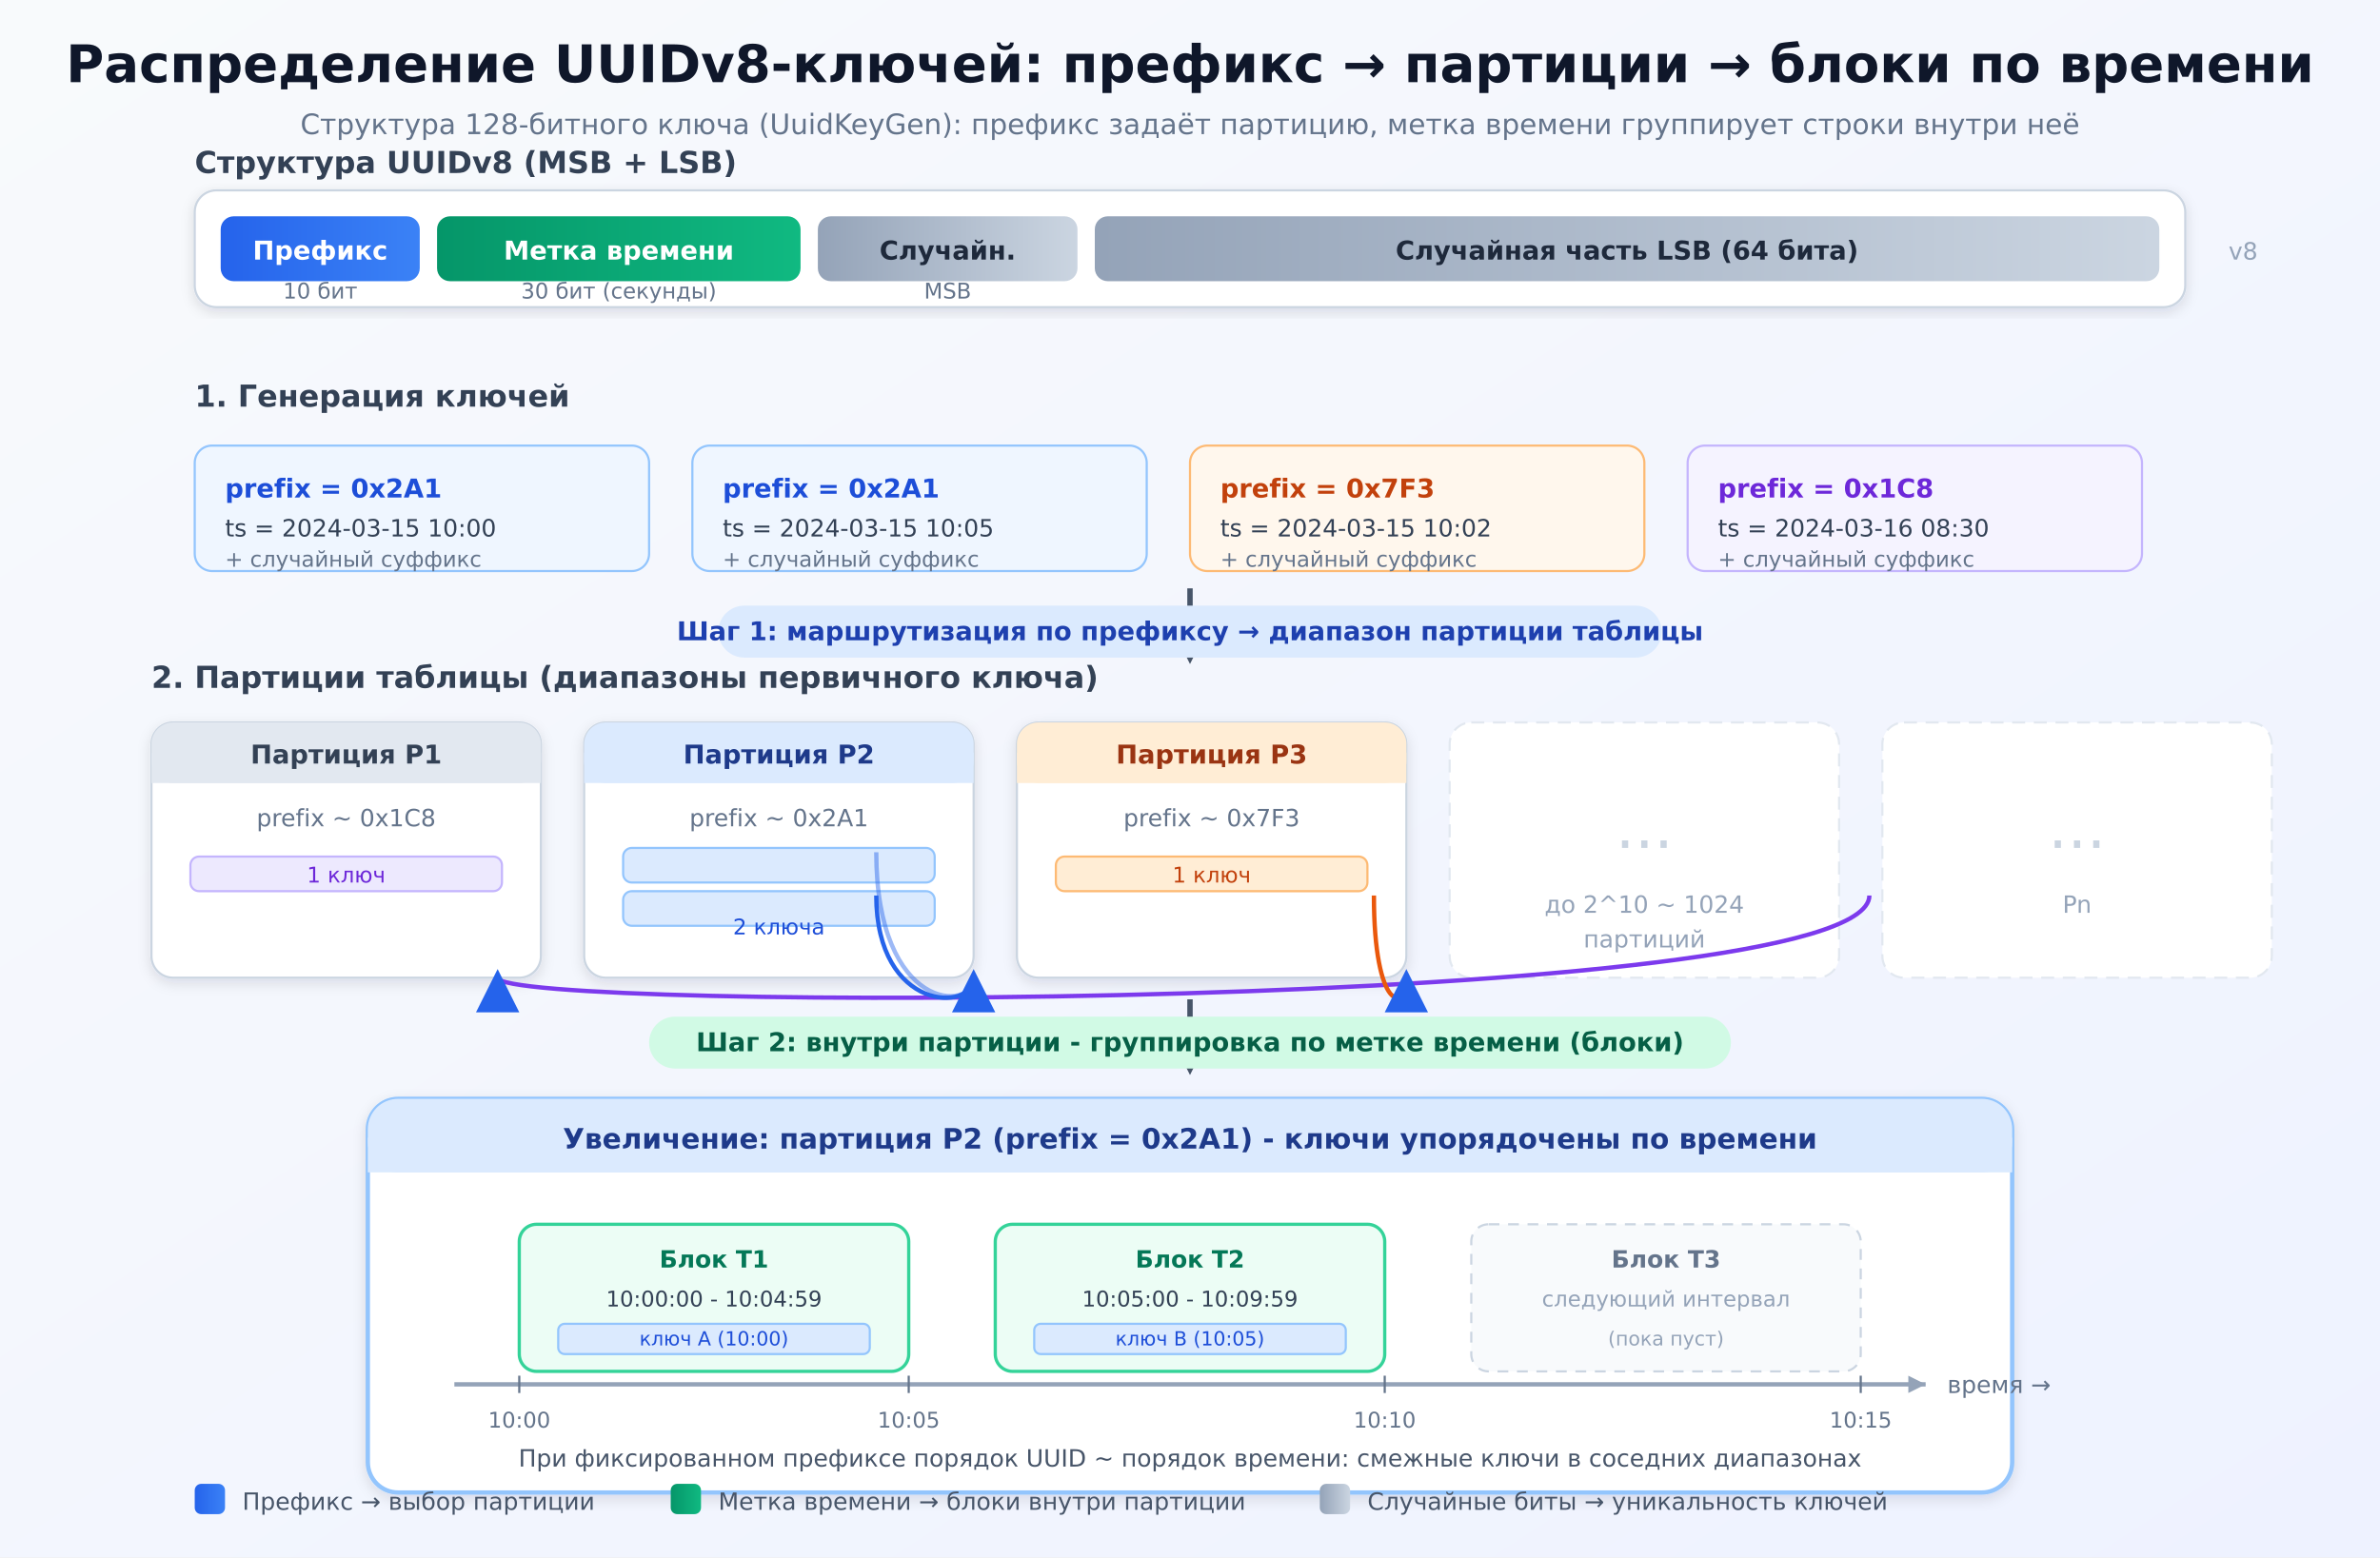
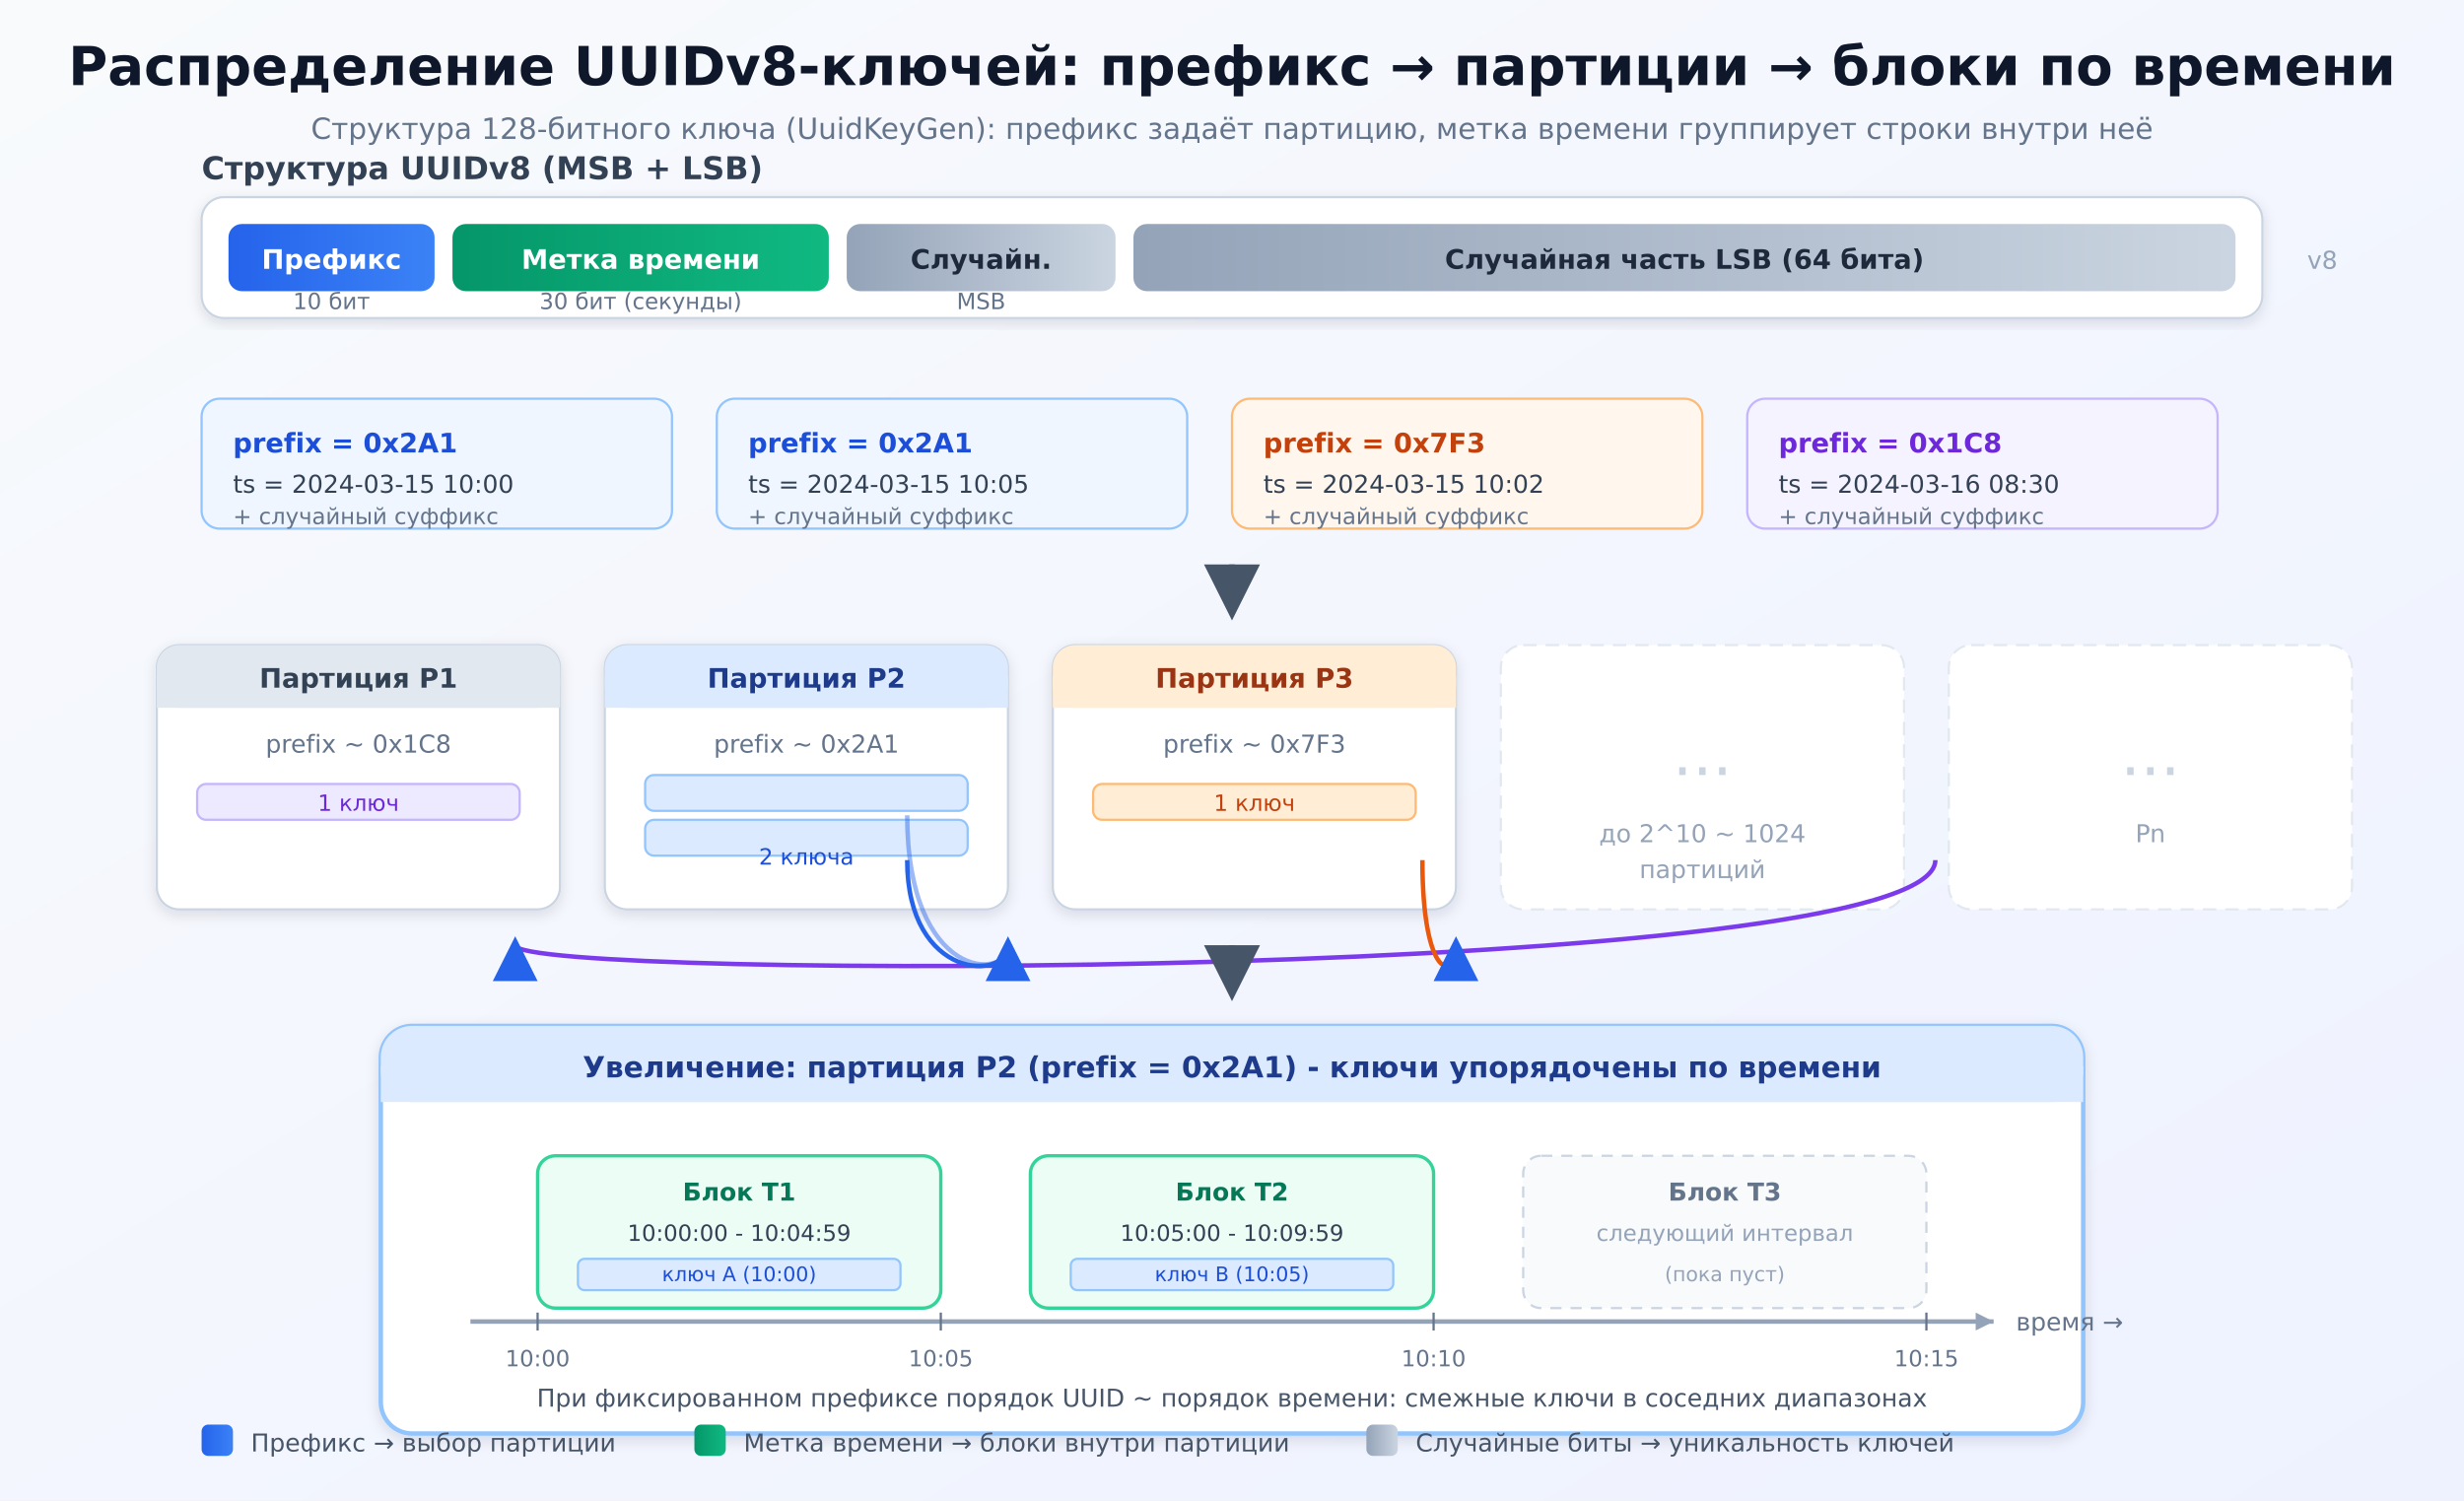
- <svg xmlns="http://www.w3.org/2000/svg" viewBox="0 0 1100 720" font-family="DejaVu Sans, Liberation Sans, Arial, sans-serif">
+ <svg xmlns="http://www.w3.org/2000/svg" viewBox="0 0 1100 670" font-family="DejaVu Sans, Liberation Sans, Arial, sans-serif">
  <defs>
    <linearGradient id="bg" x1="0%" y1="0%" x2="100%" y2="100%">
      <stop offset="0%" stop-color="#f8fafc" />
      <stop offset="100%" stop-color="#eef2ff" />
    </linearGradient>
    <linearGradient id="prefixGrad" x1="0%" y1="0%" x2="100%" y2="0%">
      <stop offset="0%" stop-color="#2563eb" />
      <stop offset="100%" stop-color="#3b82f6" />
    </linearGradient>
    <linearGradient id="tsGrad" x1="0%" y1="0%" x2="100%" y2="0%">
      <stop offset="0%" stop-color="#059669" />
      <stop offset="100%" stop-color="#10b981" />
    </linearGradient>
    <linearGradient id="randGrad" x1="0%" y1="0%" x2="100%" y2="0%">
      <stop offset="0%" stop-color="#94a3b8" />
      <stop offset="100%" stop-color="#cbd5e1" />
    </linearGradient>
    <marker id="arrow" markerWidth="10" markerHeight="10" refX="8" refY="5" orient="auto">
      <path d="M0,0 L10,5 L0,10 Z" fill="#475569" />
    </marker>
    <marker id="arrowBlue" markerWidth="10" markerHeight="10" refX="8" refY="5" orient="auto">
      <path d="M0,0 L10,5 L0,10 Z" fill="#2563eb" />
    </marker>
    <filter id="shadow" x="-10%" y="-10%" width="120%" height="120%">
      <feDropShadow dx="0" dy="2" stdDeviation="3" flood-color="#0f172a" flood-opacity="0.12" />
    </filter>
  </defs>
-   <rect width="1100" height="720" fill="url(#bg)" />
+   <rect width="1100" height="670" fill="url(#bg)" />
  <text x="550" y="38" text-anchor="middle" font-size="24" font-weight="700" fill="#0f172a">Распределение UUIDv8-ключей: префикс → партиции → блоки по времени</text>
  <text x="550" y="62" text-anchor="middle" font-size="13" fill="#64748b">Структура 128-битного ключа (UuidKeyGen): префикс задаёт партицию, метка времени группирует строки внутри неё</text>
  <g transform="translate(90, 88)">
    <text x="0" y="-8" font-size="14" font-weight="600" fill="#334155">Структура UUIDv8 (MSB + LSB)</text>
    <rect x="0" y="0" width="920" height="54" rx="10" fill="#ffffff" stroke="#cbd5e1" filter="url(#shadow)" />
    <rect x="12" y="12" width="92" height="30" rx="6" fill="url(#prefixGrad)" />
    <text x="58" y="32" text-anchor="middle" font-size="12" font-weight="700" fill="#ffffff">Префикс</text>
    <text x="58" y="50" text-anchor="middle" font-size="10" fill="#64748b">10 бит</text>
    <rect x="112" y="12" width="168" height="30" rx="6" fill="url(#tsGrad)" />
    <text x="196" y="32" text-anchor="middle" font-size="12" font-weight="700" fill="#ffffff">Метка времени</text>
    <text x="196" y="50" text-anchor="middle" font-size="10" fill="#64748b">30 бит (секунды)</text>
    <rect x="288" y="12" width="120" height="30" rx="6" fill="url(#randGrad)" />
    <text x="348" y="32" text-anchor="middle" font-size="12" font-weight="600" fill="#1e293b">Случайн.</text>
    <text x="348" y="50" text-anchor="middle" font-size="10" fill="#64748b">MSB</text>
    <rect x="416" y="12" width="492" height="30" rx="6" fill="url(#randGrad)" />
    <text x="662" y="32" text-anchor="middle" font-size="12" font-weight="600" fill="#1e293b">Случайная часть LSB (64 бита)</text>
    <text x="940" y="32" font-size="11" fill="#94a3b8">v8</text>
  </g>
-   <g transform="translate(90, 188)">
-     <text x="0" y="0" font-size="14" font-weight="600" fill="#334155">1. Генерация ключей</text>
-     <g transform="translate(0, 18)">
+   <g transform="translate(90, 178)">
+     <g transform="translate(0, 0)">
      <rect x="0" y="0" width="210" height="58" rx="8" fill="#eff6ff" stroke="#93c5fd" />
      <text x="14" y="24" font-size="12" font-weight="700" fill="#1d4ed8">prefix = 0x2A1</text>
      <text x="14" y="42" font-size="11" fill="#334155">ts = 2024-03-15 10:00</text>
      <text x="14" y="56" font-size="10" fill="#64748b">+ случайный суффикс</text>
      <rect x="230" y="0" width="210" height="58" rx="8" fill="#eff6ff" stroke="#93c5fd" />
      <text x="244" y="24" font-size="12" font-weight="700" fill="#1d4ed8">prefix = 0x2A1</text>
      <text x="244" y="42" font-size="11" fill="#334155">ts = 2024-03-15 10:05</text>
      <text x="244" y="56" font-size="10" fill="#64748b">+ случайный суффикс</text>
      <rect x="460" y="0" width="210" height="58" rx="8" fill="#fff7ed" stroke="#fdba74" />
      <text x="474" y="24" font-size="12" font-weight="700" fill="#c2410c">prefix = 0x7F3</text>
      <text x="474" y="42" font-size="11" fill="#334155">ts = 2024-03-15 10:02</text>
      <text x="474" y="56" font-size="10" fill="#64748b">+ случайный суффикс</text>
      <rect x="690" y="0" width="210" height="58" rx="8" fill="#f5f3ff" stroke="#c4b5fd" />
      <text x="704" y="24" font-size="12" font-weight="700" fill="#6d28d9">prefix = 0x1C8</text>
      <text x="704" y="42" font-size="11" fill="#334155">ts = 2024-03-16 08:30</text>
      <text x="704" y="56" font-size="10" fill="#64748b">+ случайный суффикс</text>
    </g>
  </g>
-   <path d="M 550 272 L 550 302" stroke="#475569" stroke-width="2.5" marker-end="url(#arrow)" />
-   <rect x="332" y="280" width="436" height="24" rx="12" fill="#dbeafe" />
-   <text x="550" y="296" text-anchor="middle" font-size="12" font-weight="600" fill="#1e40af">Шаг 1: маршрутизация по префиксу → диапазон партиции таблицы</text>
-   <g transform="translate(70, 318)">
-     <text x="0" y="0" font-size="14" font-weight="600" fill="#334155">2. Партиции таблицы (диапазоны первичного ключа)</text>
-     <g transform="translate(0, 16)">
+   <path d="M 550 252 L 550 272" stroke="#475569" stroke-width="2.5" marker-end="url(#arrow)" />
+   <g transform="translate(70, 288)">
+     <g transform="translate(0, 0)">
      <rect x="0" y="0" width="180" height="118" rx="10" fill="#ffffff" stroke="#cbd5e1" filter="url(#shadow)" />
      <rect x="0" y="0" width="180" height="28" rx="10" fill="#e2e8f0" />
      <rect x="0" y="14" width="180" height="14" fill="#e2e8f0" />
      <text x="90" y="19" text-anchor="middle" font-size="12" font-weight="700" fill="#334155">Партиция P1</text>
      <text x="90" y="48" text-anchor="middle" font-size="11" fill="#64748b">prefix ~ 0x1C8</text>
      <rect x="18" y="62" width="144" height="16" rx="4" fill="#ede9fe" stroke="#c4b5fd" />
      <text x="90" y="74" text-anchor="middle" font-size="10" fill="#6d28d9">1 ключ</text>
      <rect x="200" y="0" width="180" height="118" rx="10" fill="#ffffff" stroke="#cbd5e1" filter="url(#shadow)" />
      <rect x="200" y="0" width="180" height="28" rx="10" fill="#dbeafe" />
      <rect x="200" y="14" width="180" height="14" fill="#dbeafe" />
      <text x="290" y="19" text-anchor="middle" font-size="12" font-weight="700" fill="#1e3a8a">Партиция P2</text>
      <text x="290" y="48" text-anchor="middle" font-size="11" fill="#64748b">prefix ~ 0x2A1</text>
      <rect x="218" y="58" width="144" height="16" rx="4" fill="#dbeafe" stroke="#93c5fd" />
      <rect x="218" y="78" width="144" height="16" rx="4" fill="#dbeafe" stroke="#93c5fd" />
      <text x="290" y="98" text-anchor="middle" font-size="10" fill="#1d4ed8">2 ключа</text>
      <rect x="400" y="0" width="180" height="118" rx="10" fill="#ffffff" stroke="#cbd5e1" filter="url(#shadow)" />
      <rect x="400" y="0" width="180" height="28" rx="10" fill="#ffedd5" />
      <rect x="400" y="14" width="180" height="14" fill="#ffedd5" />
      <text x="490" y="19" text-anchor="middle" font-size="12" font-weight="700" fill="#9a3412">Партиция P3</text>
      <text x="490" y="48" text-anchor="middle" font-size="11" fill="#64748b">prefix ~ 0x7F3</text>
      <rect x="418" y="62" width="144" height="16" rx="4" fill="#ffedd5" stroke="#fdba74" />
      <text x="490" y="74" text-anchor="middle" font-size="10" fill="#c2410c">1 ключ</text>
      <rect x="600" y="0" width="180" height="118" rx="10" fill="#ffffff" stroke="#e2e8f0" stroke-dasharray="6 4" />
      <text x="690" y="58" text-anchor="middle" font-size="28" fill="#cbd5e1">...</text>
      <text x="690" y="88" text-anchor="middle" font-size="11" fill="#94a3b8">до 2^10 ~ 1024</text>
      <text x="690" y="104" text-anchor="middle" font-size="11" fill="#94a3b8">партиций</text>
      <rect x="800" y="0" width="180" height="118" rx="10" fill="#ffffff" stroke="#e2e8f0" stroke-dasharray="6 4" />
      <text x="890" y="58" text-anchor="middle" font-size="28" fill="#cbd5e1">...</text>
      <text x="890" y="88" text-anchor="middle" font-size="11" fill="#94a3b8">Pn</text>
    </g>
    <path d="M 794 96 C 794 150, 160 150, 160 134" fill="none" stroke="#7c3aed" stroke-width="2" marker-end="url(#arrowBlue)" />
    <path d="M 335 96 C 335 150, 380 150, 380 134" fill="none" stroke="#2563eb" stroke-width="2" marker-end="url(#arrowBlue)" />
    <path d="M 335 76 C 335 150, 380 150, 380 134" fill="none" stroke="#2563eb" stroke-width="2" opacity="0.45" />
    <path d="M 565 96 C 565 150, 580 150, 580 134" fill="none" stroke="#ea580c" stroke-width="2" marker-end="url(#arrowBlue)" />
  </g>
-   <path d="M 550 462 L 550 492" stroke="#475569" stroke-width="2.5" marker-end="url(#arrow)" />
-   <rect x="300" y="470" width="500" height="24" rx="12" fill="#d1fae5" />
-   <text x="550" y="486" text-anchor="middle" font-size="12" font-weight="600" fill="#065f46">Шаг 2: внутри партиции - группировка по метке времени (блоки)</text>
-   <g transform="translate(170, 508)">
+   <path d="M 550 422 L 550 442" stroke="#475569" stroke-width="2.5" marker-end="url(#arrow)" />
+   <g transform="translate(170, 458)">
    <rect x="0" y="0" width="760" height="182" rx="14" fill="#ffffff" stroke="#93c5fd" stroke-width="2" filter="url(#shadow)" />
    <rect x="0" y="0" width="760" height="34" rx="14" fill="#dbeafe" />
    <rect x="0" y="18" width="760" height="16" fill="#dbeafe" />
    <text x="380" y="23" text-anchor="middle" font-size="13" font-weight="700" fill="#1e3a8a">Увеличение: партиция P2 (prefix = 0x2A1) - ключи упорядочены по времени</text>
    <line x1="40" y1="132" x2="720" y2="132" stroke="#94a3b8" stroke-width="2" />
    <polygon points="720,132 712,128 712,136" fill="#94a3b8" />
    <text x="730" y="136" font-size="11" fill="#64748b">время →</text>
    <rect x="70" y="58" width="180" height="68" rx="8" fill="#ecfdf5" stroke="#34d399" stroke-width="1.5" />
    <text x="160" y="78" text-anchor="middle" font-size="11" font-weight="700" fill="#047857">Блок T1</text>
    <text x="160" y="96" text-anchor="middle" font-size="10" fill="#334155">10:00:00 - 10:04:59</text>
    <rect x="88" y="104" width="144" height="14" rx="3" fill="#dbeafe" stroke="#93c5fd" />
    <text x="160" y="114" text-anchor="middle" font-size="9" fill="#1d4ed8">ключ A (10:00)</text>
    <rect x="290" y="58" width="180" height="68" rx="8" fill="#ecfdf5" stroke="#34d399" stroke-width="1.5" />
    <text x="380" y="78" text-anchor="middle" font-size="11" font-weight="700" fill="#047857">Блок T2</text>
    <text x="380" y="96" text-anchor="middle" font-size="10" fill="#334155">10:05:00 - 10:09:59</text>
    <rect x="308" y="104" width="144" height="14" rx="3" fill="#dbeafe" stroke="#93c5fd" />
    <text x="380" y="114" text-anchor="middle" font-size="9" fill="#1d4ed8">ключ B (10:05)</text>
    <rect x="510" y="58" width="180" height="68" rx="8" fill="#f8fafc" stroke="#cbd5e1" stroke-dasharray="5 4" />
    <text x="600" y="78" text-anchor="middle" font-size="11" font-weight="700" fill="#64748b">Блок T3</text>
    <text x="600" y="96" text-anchor="middle" font-size="10" fill="#94a3b8">следующий интервал</text>
    <text x="600" y="114" text-anchor="middle" font-size="9" fill="#94a3b8">(пока пуст)</text>
    <line x1="70" y1="128" x2="70" y2="136" stroke="#64748b" />
    <line x1="250" y1="128" x2="250" y2="136" stroke="#64748b" />
    <line x1="470" y1="128" x2="470" y2="136" stroke="#64748b" />
    <line x1="690" y1="128" x2="690" y2="136" stroke="#64748b" />
    <text x="70" y="152" text-anchor="middle" font-size="10" fill="#64748b">10:00</text>
    <text x="250" y="152" text-anchor="middle" font-size="10" fill="#64748b">10:05</text>
    <text x="470" y="152" text-anchor="middle" font-size="10" fill="#64748b">10:10</text>
    <text x="690" y="152" text-anchor="middle" font-size="10" fill="#64748b">10:15</text>
    <text x="380" y="170" text-anchor="middle" font-size="11" fill="#475569">При фиксированном префиксе порядок UUID ~ порядок времени: смежные ключи в соседних диапазонах</text>
  </g>
-   <g transform="translate(90, 698)">
+   <g transform="translate(90, 648)">
    <rect x="0" y="-12" width="14" height="14" rx="3" fill="url(#prefixGrad)" />
    <text x="22" y="0" font-size="11" fill="#475569">Префикс → выбор партиции</text>
    <rect x="220" y="-12" width="14" height="14" rx="3" fill="url(#tsGrad)" />
    <text x="242" y="0" font-size="11" fill="#475569">Метка времени → блоки внутри партиции</text>
    <rect x="520" y="-12" width="14" height="14" rx="3" fill="url(#randGrad)" />
    <text x="542" y="0" font-size="11" fill="#475569">Случайные биты → уникальность ключей</text>
  </g>
</svg>
